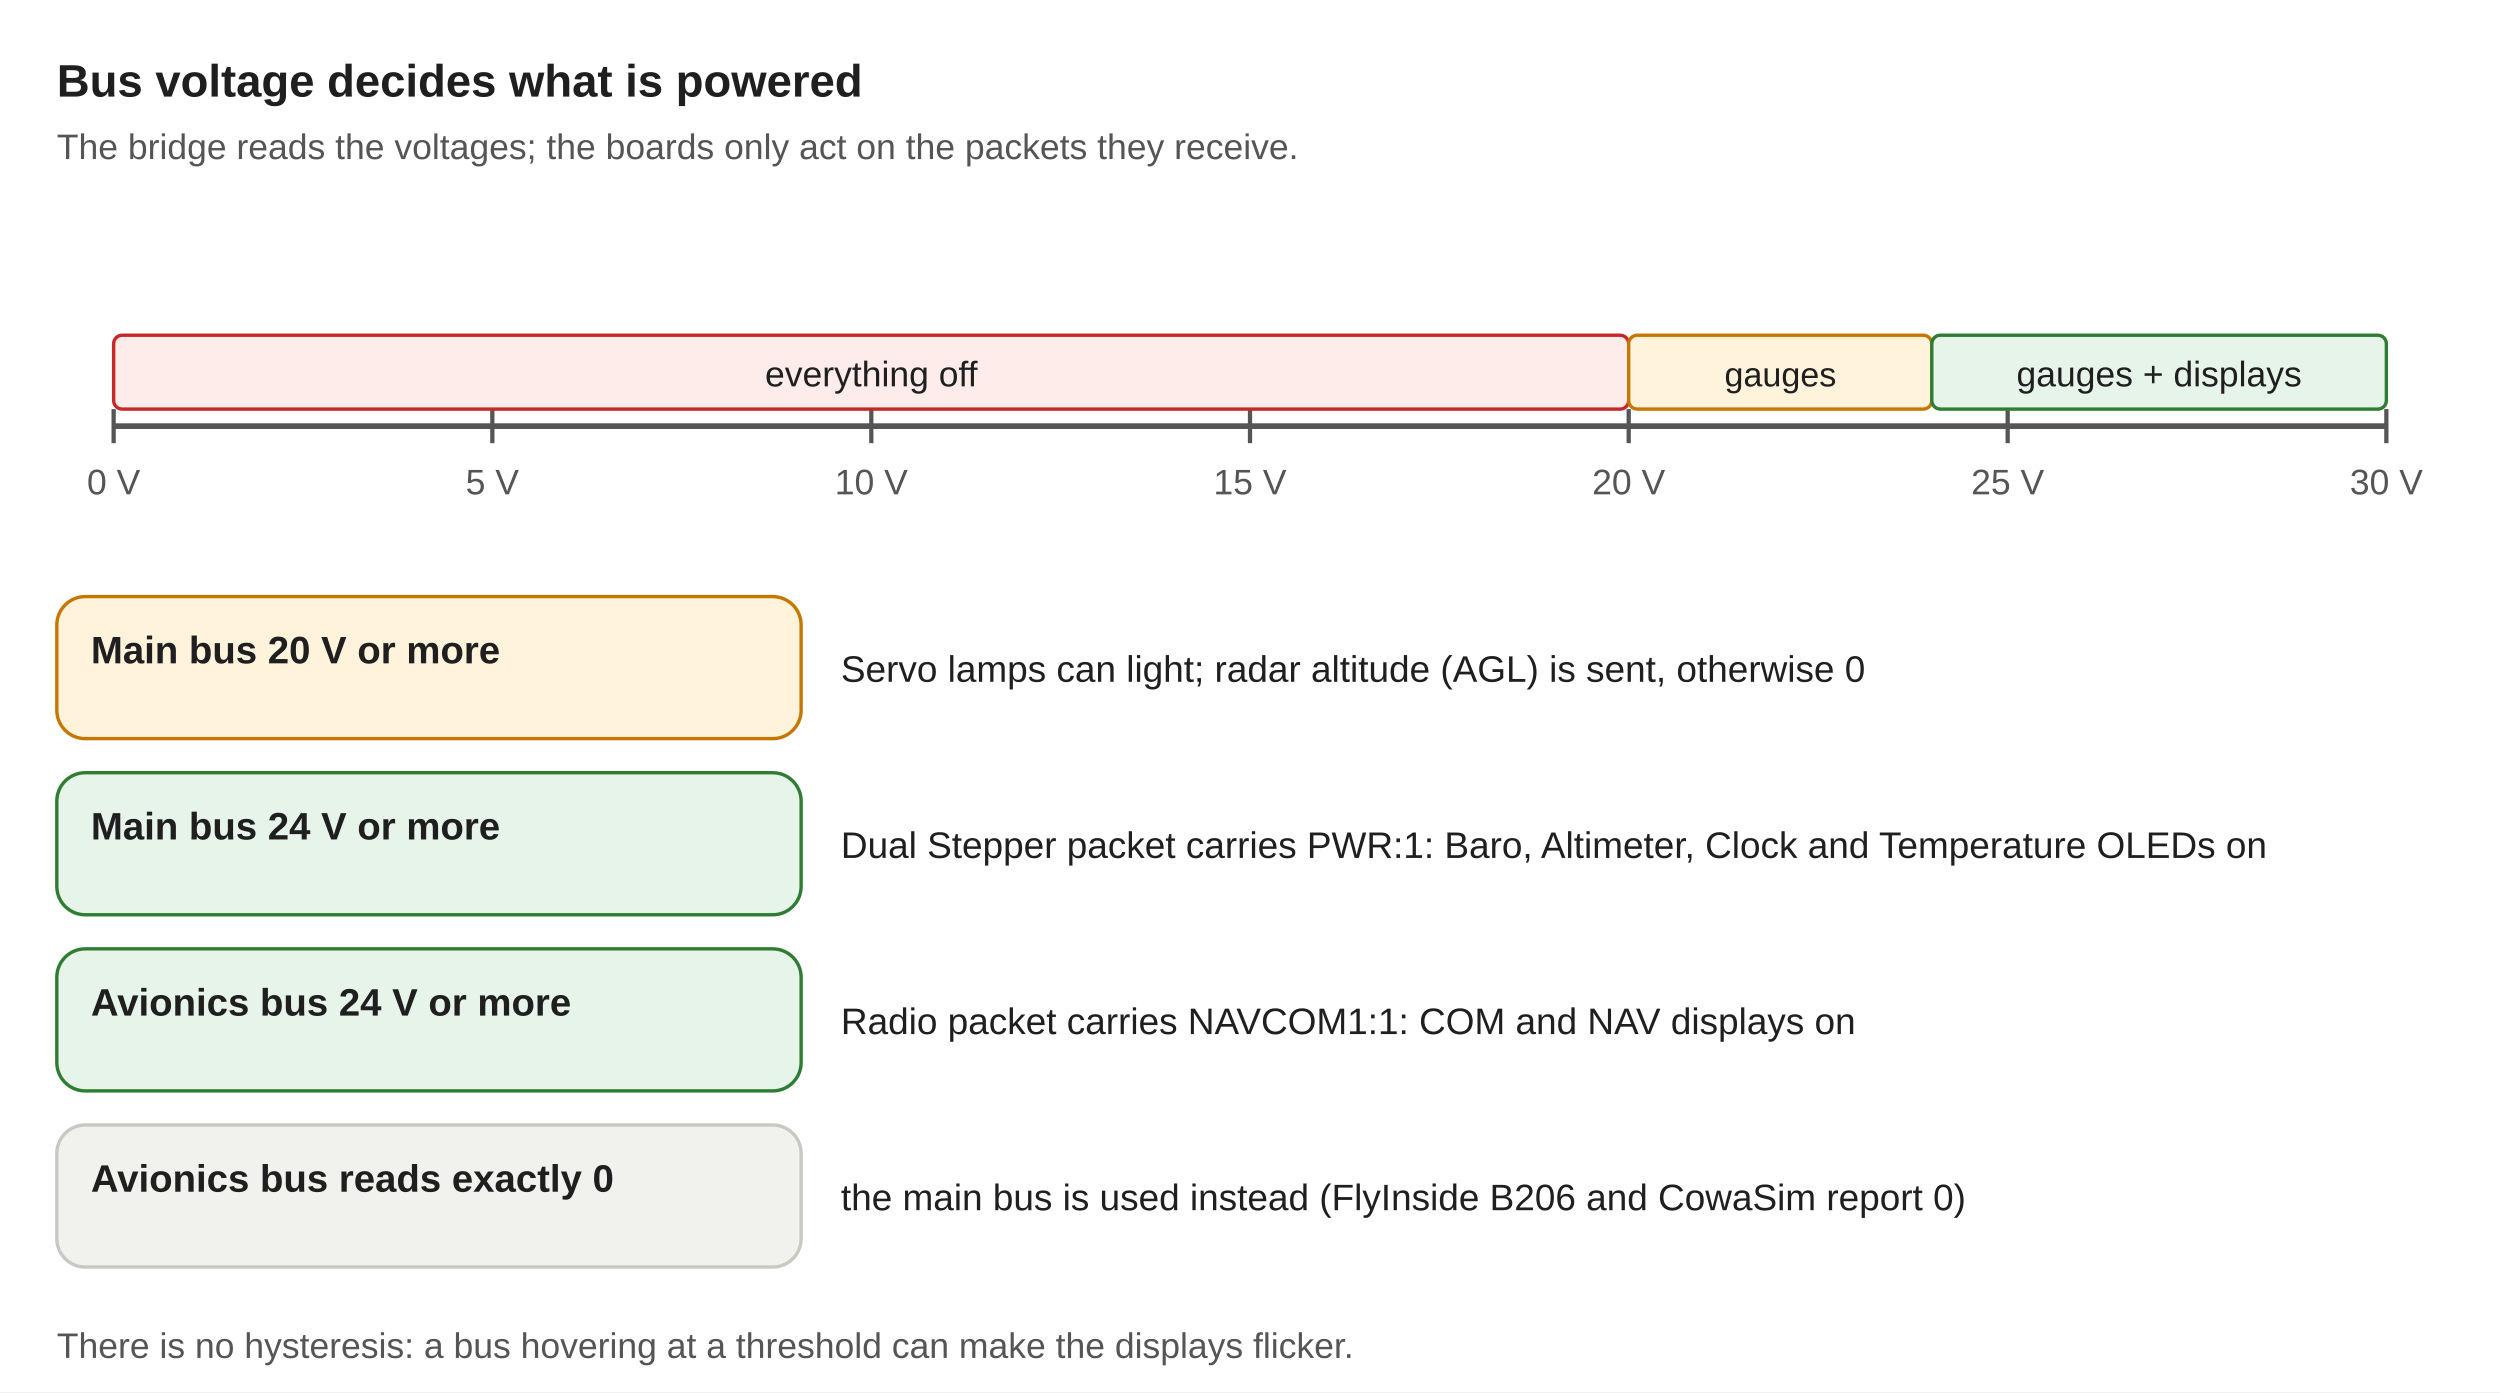
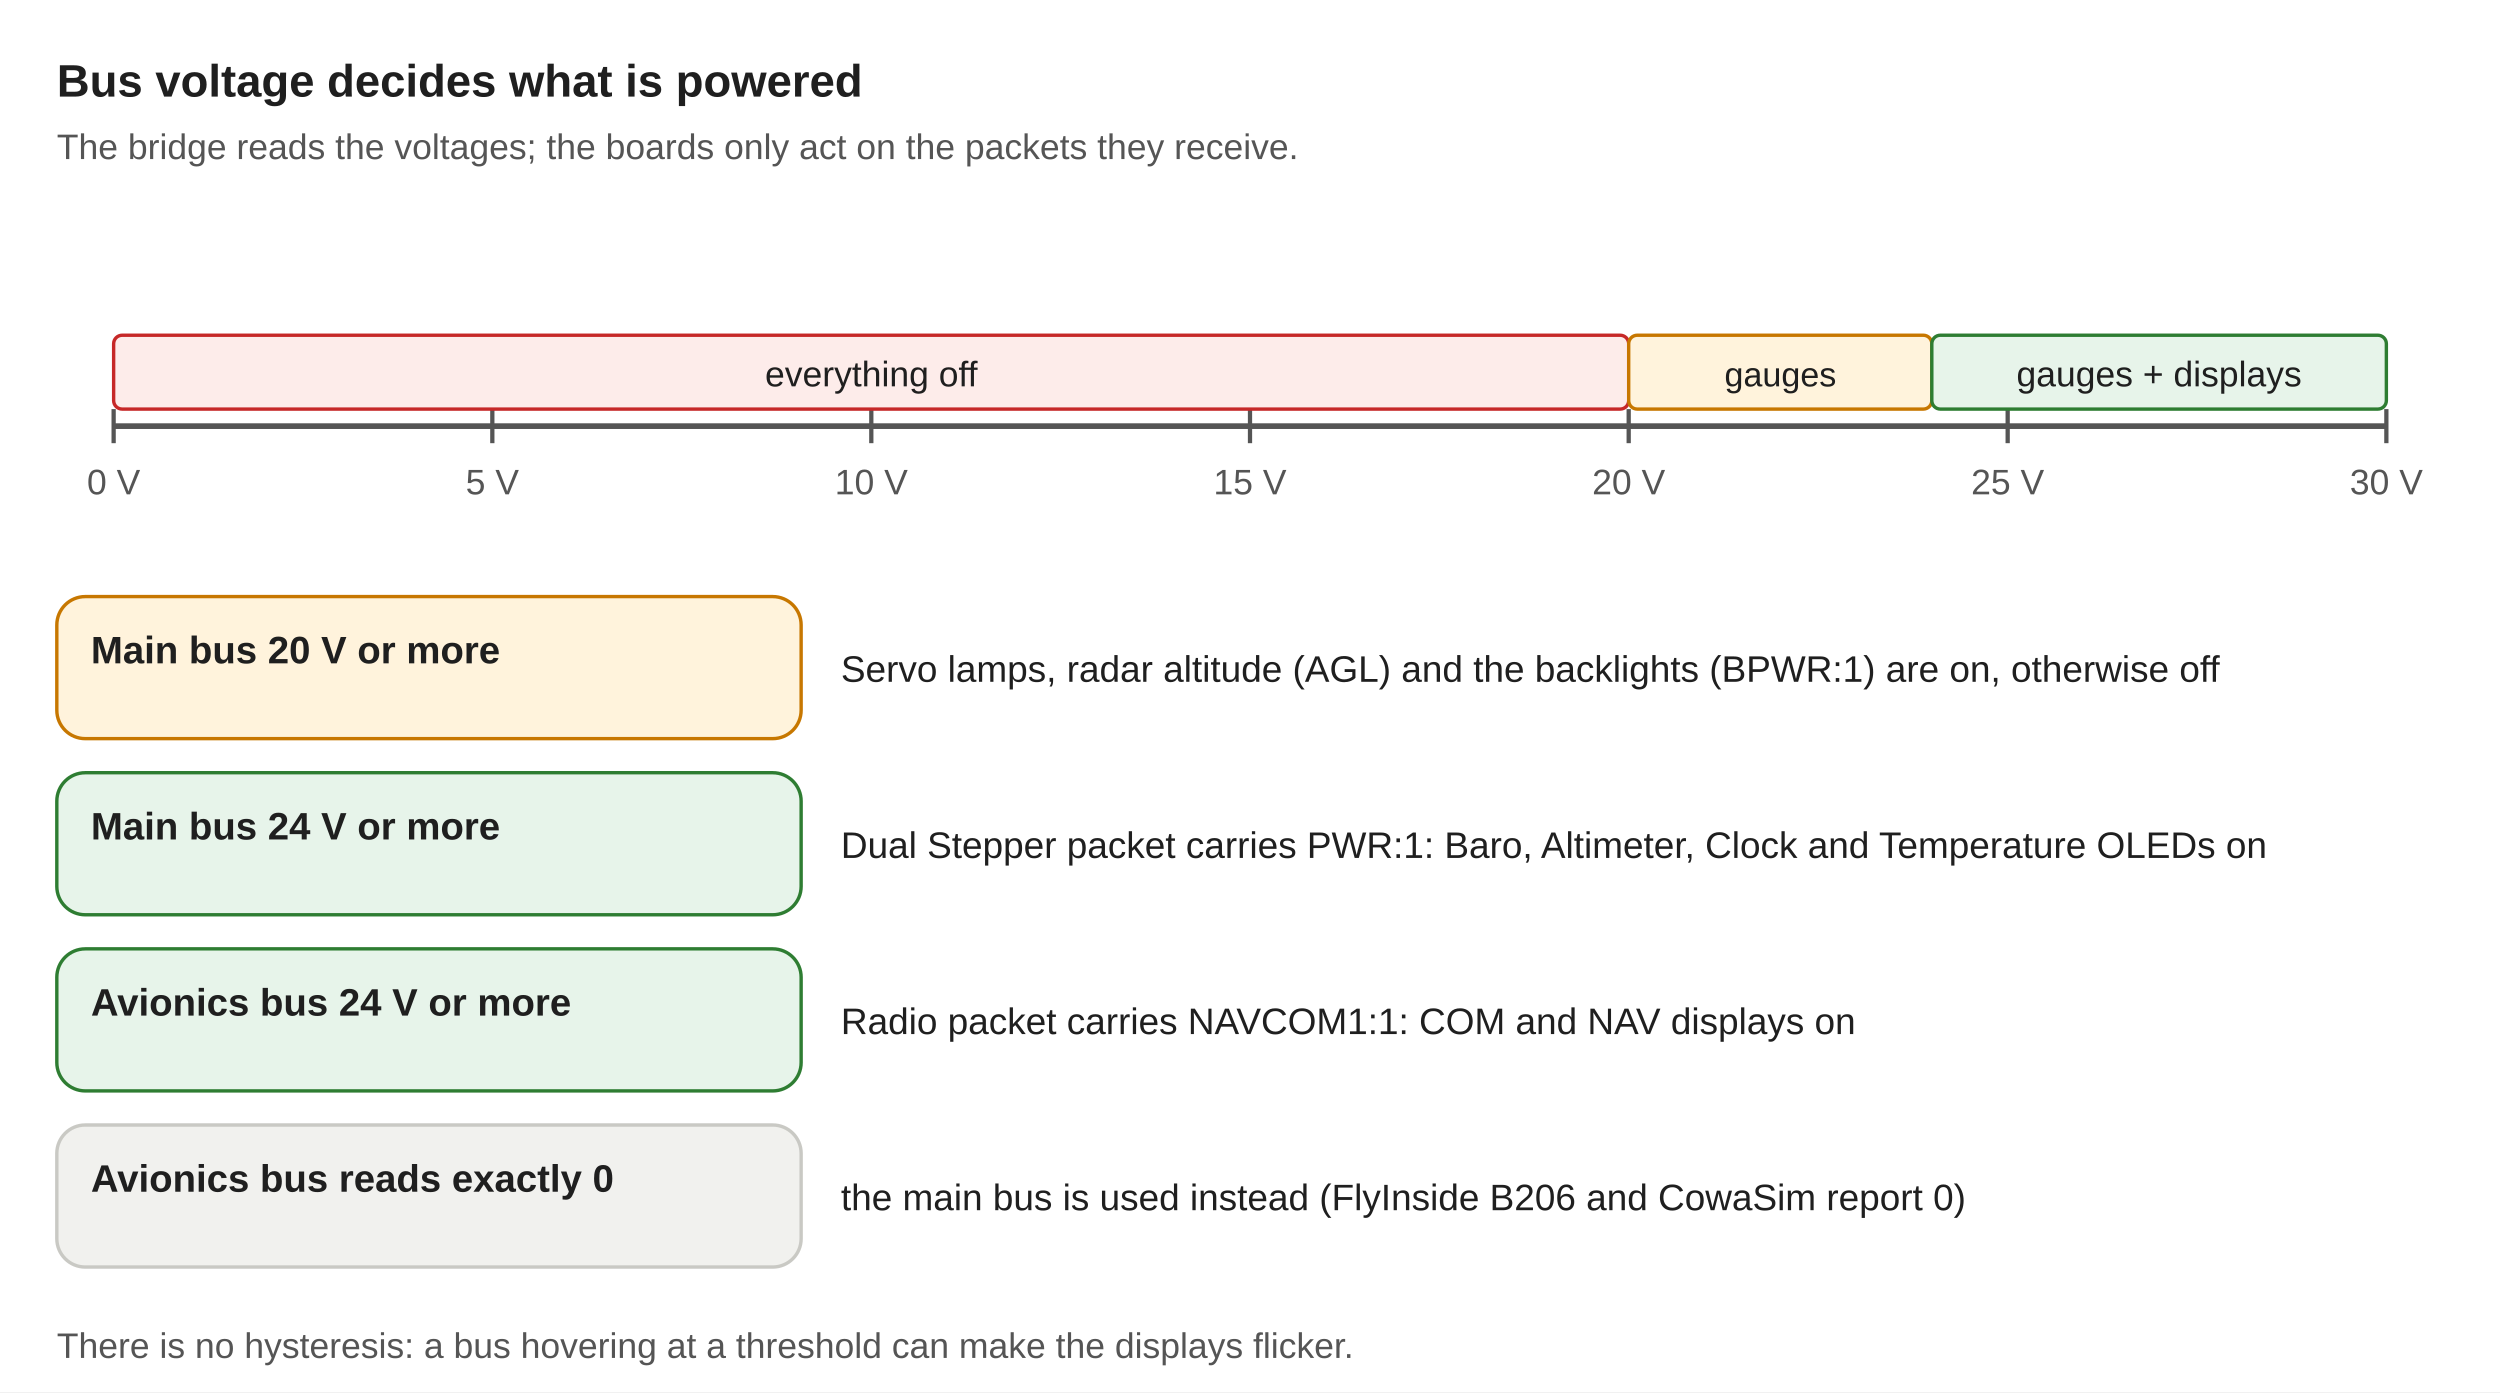
<svg xmlns="http://www.w3.org/2000/svg" width="880" height="490" viewBox="0 0 880 490">
  <rect width="880" height="490" fill="#FFFFFF" />
  <defs>
    <marker id="ah8A8A85" viewBox="0 0 10 10" refX="9" refY="5" markerWidth="8" markerHeight="8" orient="auto">
      <path d="M 0 0 L 10 5 L 0 10 z" fill="#8A8A85" />
    </marker>
    <marker id="ahs8A8A85" viewBox="0 0 10 10" refX="1" refY="5" markerWidth="8" markerHeight="8" orient="auto-start-reverse">
      <path d="M 0 0 L 10 5 L 0 10 z" fill="#8A8A85" />
    </marker>
  </defs>
  <text x="20.0" y="34.0" font-family="Liberation Sans, Arial, Helvetica, sans-serif" font-size="16" font-weight="700" fill="#1F1F1F" text-anchor="start">Bus voltage decides what is powered</text>
  <text x="20.0" y="56.0" font-family="Liberation Sans, Arial, Helvetica, sans-serif" font-size="12.5" font-weight="400" fill="#555555" text-anchor="start">The bridge reads the voltages; the boards only act on the packets they receive.</text>
  <line x1="40.0" y1="150.0" x2="840.0" y2="150.0" stroke="#555555" stroke-width="2" />
  <line x1="40.0" y1="144.0" x2="40.0" y2="156.0" stroke="#555555" stroke-width="1.5" />
  <text x="40.0" y="174.0" font-family="Liberation Sans, Arial, Helvetica, sans-serif" font-size="12.5" font-weight="400" fill="#555555" text-anchor="middle">0 V</text>
  <line x1="173.3" y1="144.0" x2="173.3" y2="156.0" stroke="#555555" stroke-width="1.5" />
  <text x="173.3" y="174.0" font-family="Liberation Sans, Arial, Helvetica, sans-serif" font-size="12.5" font-weight="400" fill="#555555" text-anchor="middle">5 V</text>
  <line x1="306.7" y1="144.0" x2="306.7" y2="156.0" stroke="#555555" stroke-width="1.5" />
  <text x="306.7" y="174.0" font-family="Liberation Sans, Arial, Helvetica, sans-serif" font-size="12.5" font-weight="400" fill="#555555" text-anchor="middle">10 V</text>
  <line x1="440.0" y1="144.0" x2="440.0" y2="156.0" stroke="#555555" stroke-width="1.5" />
  <text x="440.0" y="174.0" font-family="Liberation Sans, Arial, Helvetica, sans-serif" font-size="12.5" font-weight="400" fill="#555555" text-anchor="middle">15 V</text>
  <line x1="573.3" y1="144.0" x2="573.3" y2="156.0" stroke="#555555" stroke-width="1.5" />
  <text x="573.3" y="174.0" font-family="Liberation Sans, Arial, Helvetica, sans-serif" font-size="12.5" font-weight="400" fill="#555555" text-anchor="middle">20 V</text>
  <line x1="706.7" y1="144.0" x2="706.7" y2="156.0" stroke="#555555" stroke-width="1.5" />
  <text x="706.7" y="174.0" font-family="Liberation Sans, Arial, Helvetica, sans-serif" font-size="12.5" font-weight="400" fill="#555555" text-anchor="middle">25 V</text>
  <line x1="840.0" y1="144.0" x2="840.0" y2="156.0" stroke="#555555" stroke-width="1.5" />
  <text x="840.0" y="174.0" font-family="Liberation Sans, Arial, Helvetica, sans-serif" font-size="12.5" font-weight="400" fill="#555555" text-anchor="middle">30 V</text>
  <rect x="40.0" y="118.0" width="533.3" height="26.0" rx="3" ry="3" fill="#FDECEA" stroke="#C62828" stroke-width="1.2" />
  <rect x="573.3" y="118.0" width="106.7" height="26.0" rx="3" ry="3" fill="#FFF3DC" stroke="#C77700" stroke-width="1.2" />
  <rect x="680.0" y="118.0" width="160.0" height="26.0" rx="3" ry="3" fill="#E7F4EA" stroke="#2E7D32" stroke-width="1.2" />
  <text x="306.7" y="136.0" font-family="Liberation Sans, Arial, Helvetica, sans-serif" font-size="12.5" font-weight="400" fill="#1F1F1F" text-anchor="middle">everything off</text>
  <text x="626.7" y="136.0" font-family="Liberation Sans, Arial, Helvetica, sans-serif" font-size="12" font-weight="400" fill="#1F1F1F" text-anchor="middle">gauges</text>
  <text x="760.0" y="136.0" font-family="Liberation Sans, Arial, Helvetica, sans-serif" font-size="12.5" font-weight="400" fill="#1F1F1F" text-anchor="middle">gauges + displays</text>
  <rect x="20.0" y="210.0" width="262.0" height="50.0" rx="10" ry="10" fill="#FFF3DC" stroke="#C77700" stroke-width="1.2" />
  <text x="32.0" y="233.5" font-family="Liberation Sans, Arial, Helvetica, sans-serif" font-size="13.5" font-weight="700" fill="#1F1F1F" text-anchor="start">Main bus 20 V or more</text>
-   <text x="296.0" y="240.0" font-family="Liberation Sans, Arial, Helvetica, sans-serif" font-size="13" font-weight="400" fill="#1F1F1F" text-anchor="start">Servo lamps can light; radar altitude (AGL) is sent, otherwise 0</text>
+   <text x="296.0" y="240.0" font-family="Liberation Sans, Arial, Helvetica, sans-serif" font-size="13" font-weight="400" fill="#1F1F1F" text-anchor="start">Servo lamps, radar altitude (AGL) and the backlights (BPWR:1) are on, otherwise off</text>
  <rect x="20.0" y="272.0" width="262.0" height="50.0" rx="10" ry="10" fill="#E7F4EA" stroke="#2E7D32" stroke-width="1.2" />
  <text x="32.0" y="295.5" font-family="Liberation Sans, Arial, Helvetica, sans-serif" font-size="13.5" font-weight="700" fill="#1F1F1F" text-anchor="start">Main bus 24 V or more</text>
  <text x="296.0" y="302.0" font-family="Liberation Sans, Arial, Helvetica, sans-serif" font-size="13" font-weight="400" fill="#1F1F1F" text-anchor="start">Dual Stepper packet carries PWR:1: Baro, Altimeter, Clock and Temperature OLEDs on</text>
  <rect x="20.0" y="334.0" width="262.0" height="50.0" rx="10" ry="10" fill="#E7F4EA" stroke="#2E7D32" stroke-width="1.2" />
  <text x="32.0" y="357.5" font-family="Liberation Sans, Arial, Helvetica, sans-serif" font-size="13.5" font-weight="700" fill="#1F1F1F" text-anchor="start">Avionics bus 24 V or more</text>
  <text x="296.0" y="364.0" font-family="Liberation Sans, Arial, Helvetica, sans-serif" font-size="13" font-weight="400" fill="#1F1F1F" text-anchor="start">Radio packet carries NAVCOM1:1: COM and NAV displays on</text>
  <rect x="20.0" y="396.0" width="262.0" height="50.0" rx="10" ry="10" fill="#F1F1EE" stroke="#C9C9C4" stroke-width="1.2" />
  <text x="32.0" y="419.5" font-family="Liberation Sans, Arial, Helvetica, sans-serif" font-size="13.5" font-weight="700" fill="#1F1F1F" text-anchor="start">Avionics bus reads exactly 0</text>
  <text x="296.0" y="426.0" font-family="Liberation Sans, Arial, Helvetica, sans-serif" font-size="13" font-weight="400" fill="#1F1F1F" text-anchor="start">the main bus is used instead (FlyInside B206 and CowaSim report 0)</text>
  <text x="20.0" y="478.0" font-family="Liberation Sans, Arial, Helvetica, sans-serif" font-size="12.5" font-weight="400" fill="#555555" text-anchor="start">There is no hysteresis: a bus hovering at a threshold can make the displays flicker.</text>
</svg>
